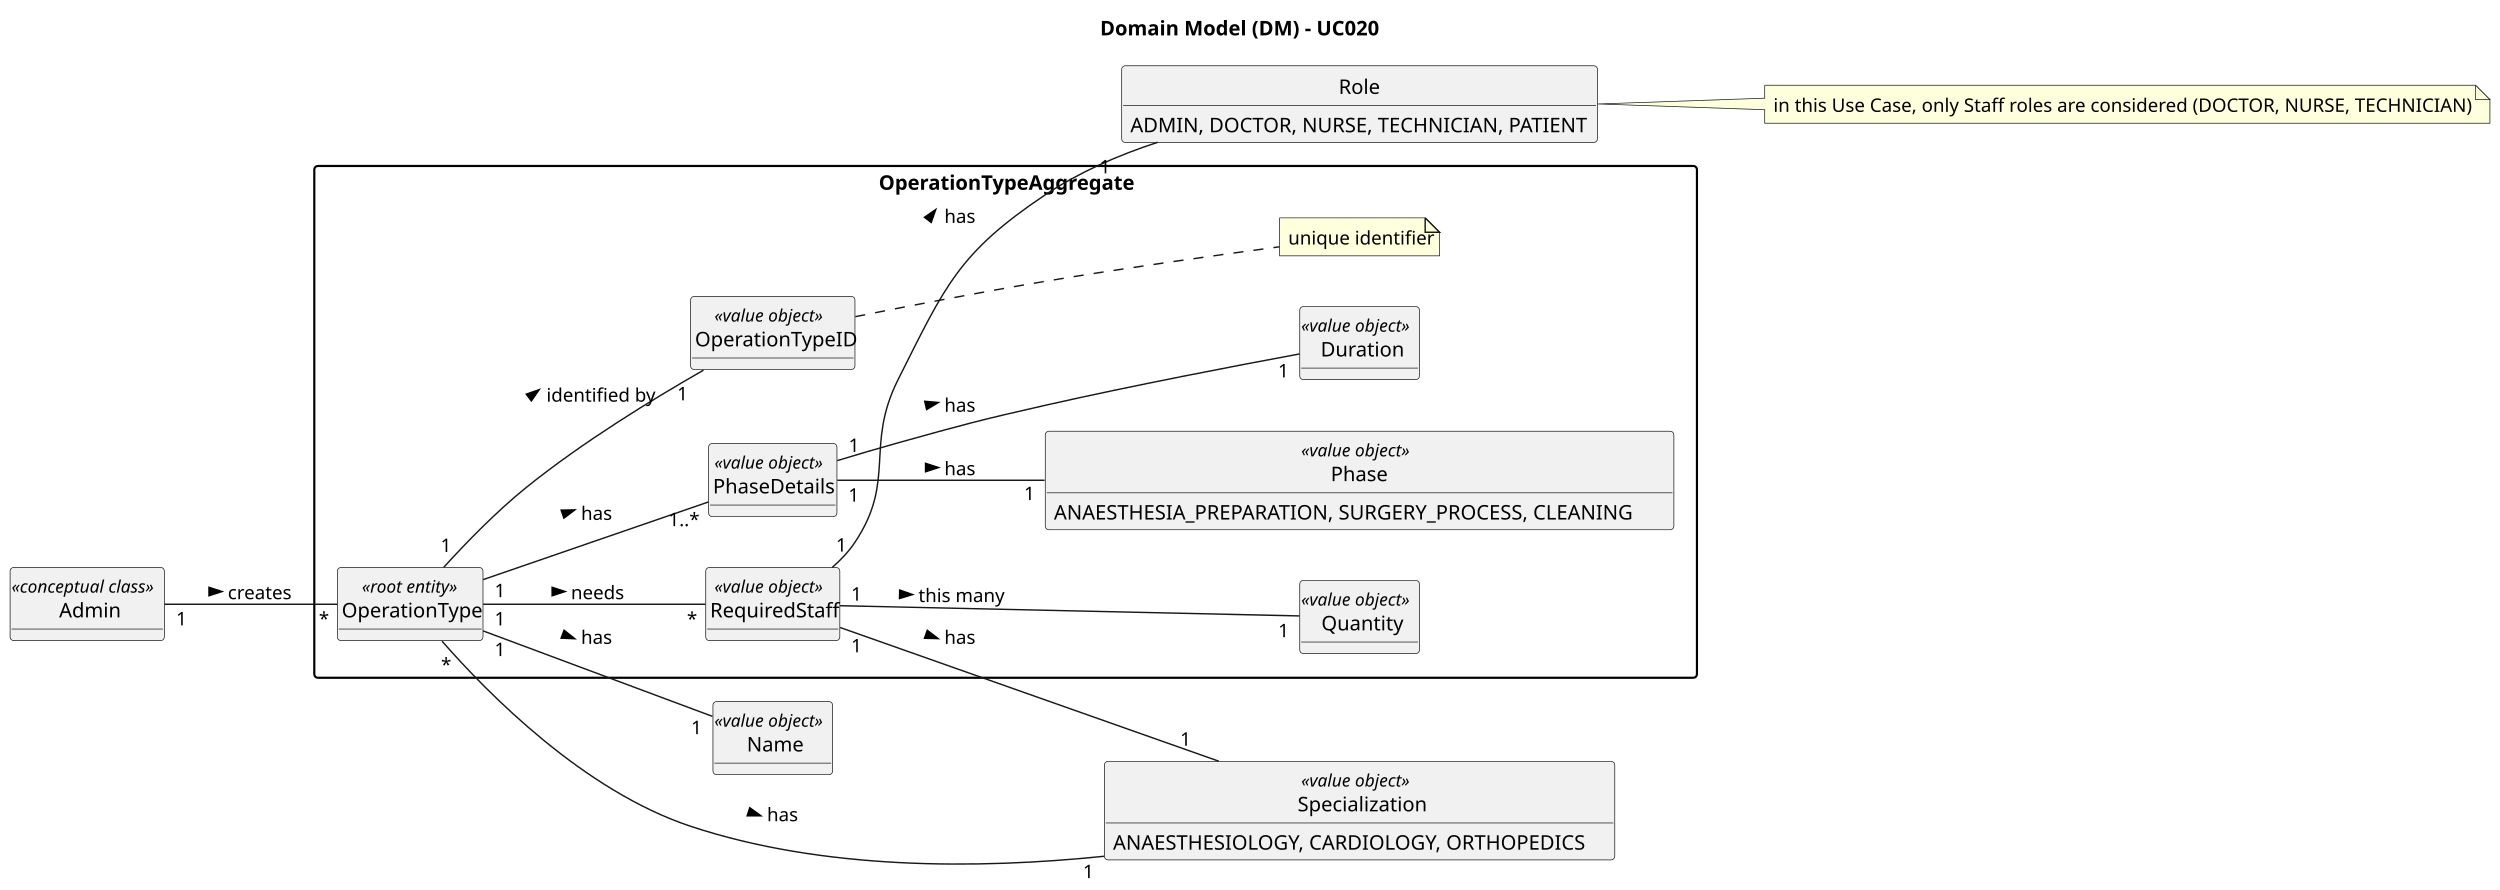
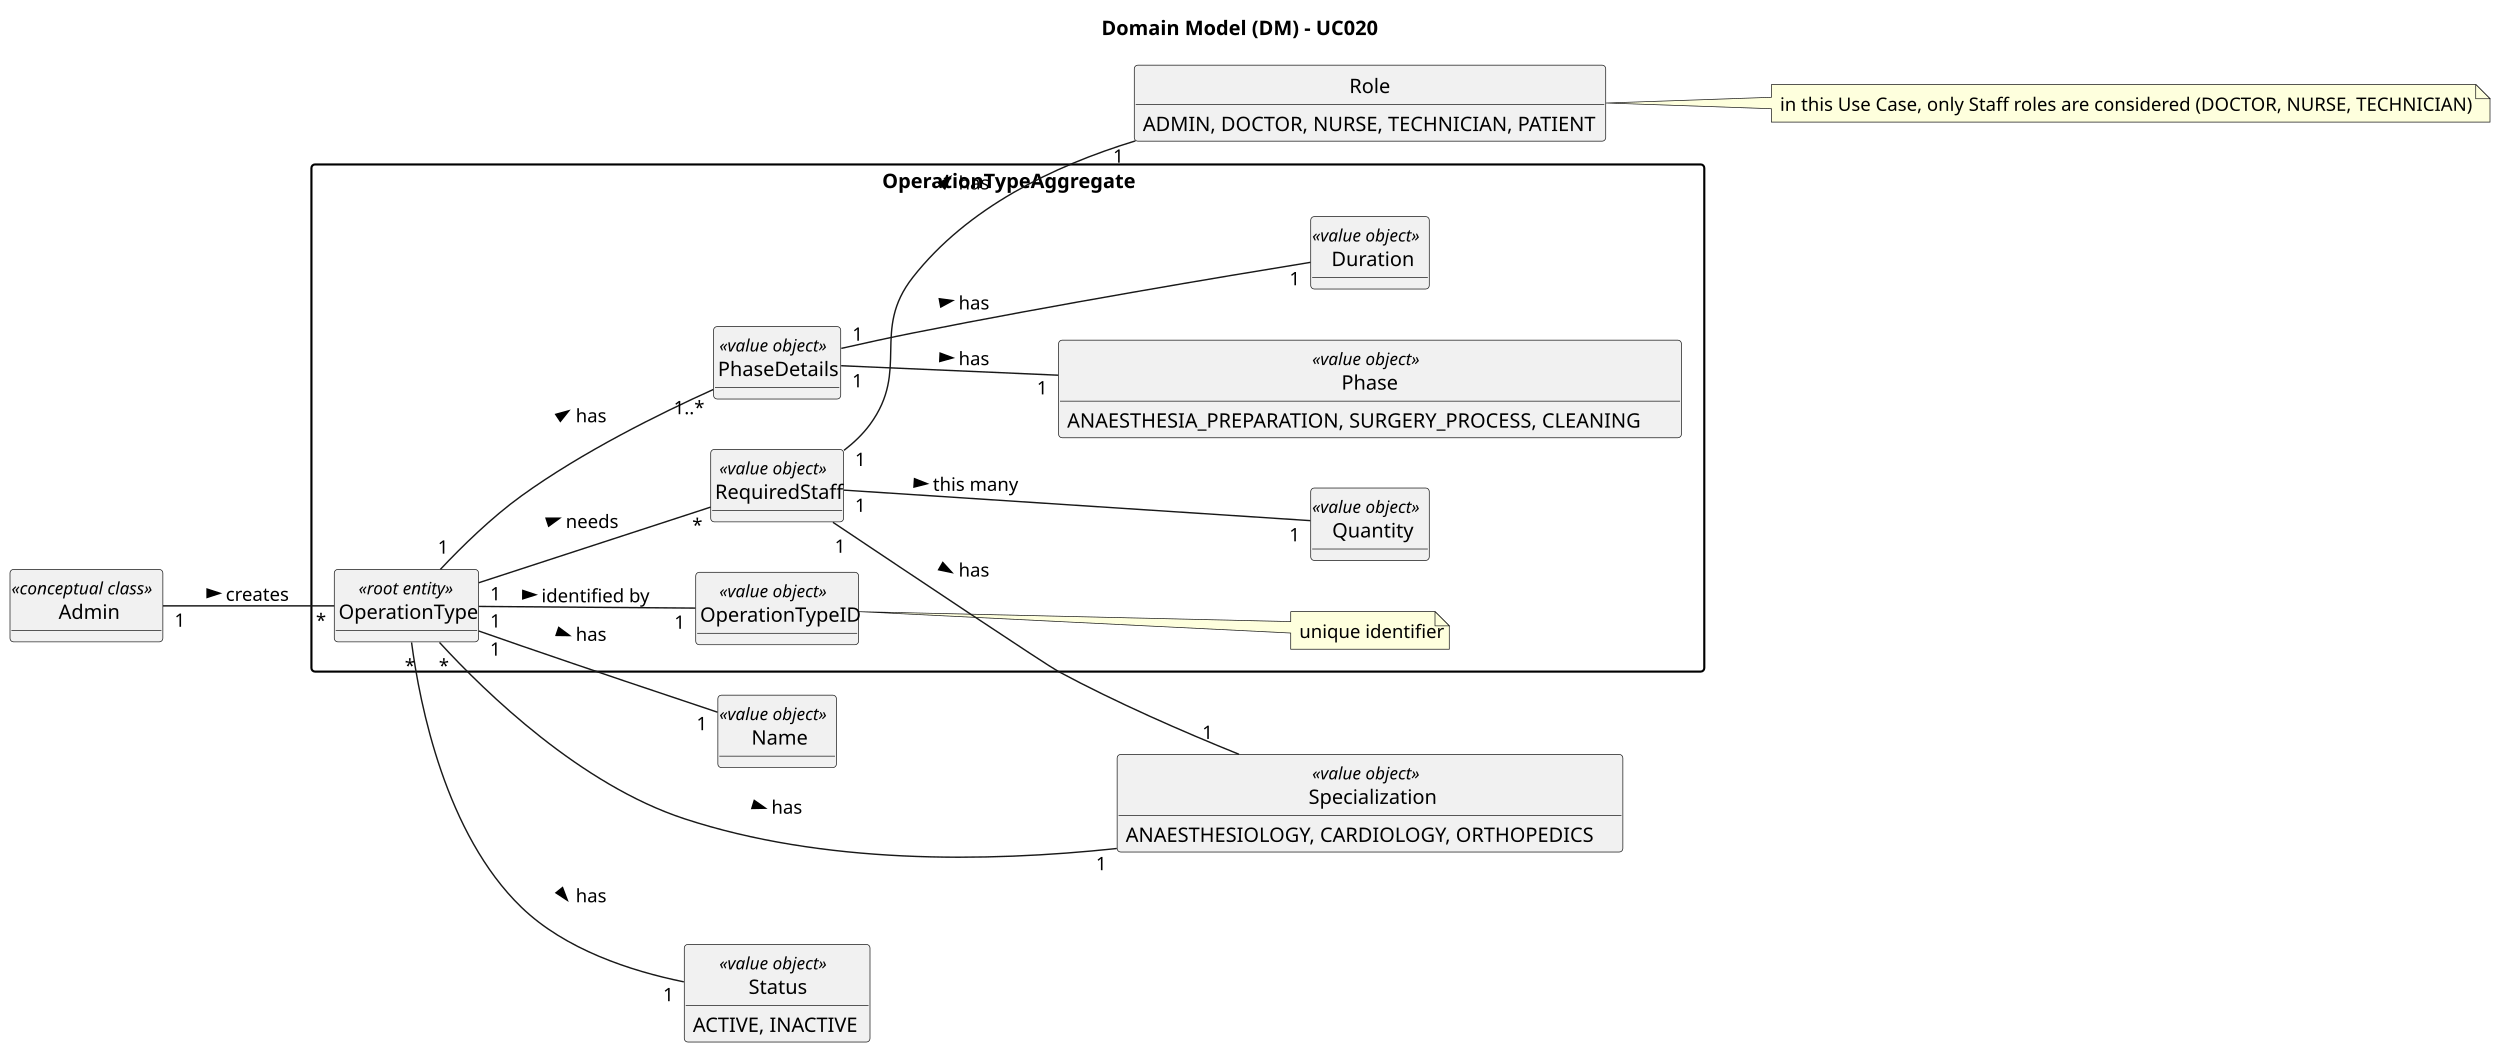
- <svg xmlns="http://www.w3.org/2000/svg" contentStyleType="text/css" height="617px" preserveAspectRatio="none" style="width:1734px;height:617px;background:#FFFFFF;" version="1.1" viewBox="0 0 1734 617" width="1734px" zoomAndPan="magnify">
+ <svg xmlns="http://www.w3.org/2000/svg" contentStyleType="text/css" height="736px" preserveAspectRatio="none" style="width:1750px;height:736px;background:#FFFFFF;" version="1.1" viewBox="0 0 1750 736" width="1750px" zoomAndPan="magnify">
  <defs />
  <g>
-     <text fill="#000000" font-family="sans-serif" font-size="14" font-weight="bold" lengthAdjust="spacing" textLength="194" x="763" y="24.533">Domain Model (DM) - UC020</text>
+     <text fill="#000000" font-family="sans-serif" font-size="14" font-weight="bold" lengthAdjust="spacing" textLength="194" x="771" y="24.533">Domain Model (DM) - UC020</text>
    <g id="cluster_OperationTypeAggregate">
-       <rect fill="none" height="355" rx="2.5" ry="2.5" style="stroke:#000000;stroke-width:1.5;" width="959" x="218" y="115.109" />
-       <text fill="#000000" font-family="sans-serif" font-size="14" font-weight="bold" lengthAdjust="spacing" textLength="176" x="609.5" y="131.643">OperationTypeAggregate</text>
+       <rect fill="none" height="355" rx="2.5" ry="2.5" style="stroke:#000000;stroke-width:1.5;" width="975" x="218" y="115.109" />
+       <text fill="#000000" font-family="sans-serif" font-size="14" font-weight="bold" lengthAdjust="spacing" textLength="176" x="617.5" y="131.643">OperationTypeAggregate</text>
    </g>
    <g id="elem_OperationType">
-       <rect codeLine="16" fill="#F1F1F1" height="50.703" id="OperationType" rx="2.5" ry="2.5" style="stroke:#181818;stroke-width:0.5;" width="101" x="234" y="393.609" />
-       <text fill="#000000" font-family="sans-serif" font-size="12" font-style="italic" lengthAdjust="spacing" textLength="67" x="251" y="411.066">«root entity»</text>
-       <text fill="#000000" font-family="sans-serif" font-size="14" lengthAdjust="spacing" textLength="95" x="237" y="428.236">OperationType</text>
-       <line style="stroke:#181818;stroke-width:0.5;" x1="235" x2="334" y1="436.312" y2="436.312" />
+       <rect codeLine="16" fill="#F1F1F1" height="50.703" id="OperationType" rx="2.5" ry="2.5" style="stroke:#181818;stroke-width:0.5;" width="101" x="234" y="398.609" />
+       <text fill="#000000" font-family="sans-serif" font-size="12" font-style="italic" lengthAdjust="spacing" textLength="67" x="251" y="416.066">«root entity»</text>
+       <text fill="#000000" font-family="sans-serif" font-size="14" lengthAdjust="spacing" textLength="95" x="237" y="433.236">OperationType</text>
+       <line style="stroke:#181818;stroke-width:0.5;" x1="235" x2="334" y1="441.312" y2="441.312" />
    </g>
    <g id="elem_OperationTypeID">
-       <rect codeLine="17" fill="#F1F1F1" height="50.703" id="OperationTypeID" rx="2.5" ry="2.5" style="stroke:#181818;stroke-width:0.5;" width="114" x="479" y="205.609" />
-       <text fill="#000000" font-family="sans-serif" font-size="12" font-style="italic" lengthAdjust="spacing" textLength="81" x="495.5" y="223.066">«value object»</text>
-       <text fill="#000000" font-family="sans-serif" font-size="14" lengthAdjust="spacing" textLength="108" x="482" y="240.236">OperationTypeID</text>
-       <line style="stroke:#181818;stroke-width:0.5;" x1="480" x2="592" y1="248.312" y2="248.312" />
+       <rect codeLine="17" fill="#F1F1F1" height="50.703" id="OperationTypeID" rx="2.5" ry="2.5" style="stroke:#181818;stroke-width:0.5;" width="114" x="487" y="400.609" />
+       <text fill="#000000" font-family="sans-serif" font-size="12" font-style="italic" lengthAdjust="spacing" textLength="81" x="503.5" y="418.066">«value object»</text>
+       <text fill="#000000" font-family="sans-serif" font-size="14" lengthAdjust="spacing" textLength="108" x="490" y="435.236">OperationTypeID</text>
+       <line style="stroke:#181818;stroke-width:0.5;" x1="488" x2="600" y1="443.312" y2="443.312" />
    </g>
    <g id="elem_GMN5">
-       <path d="M887.5,151.109 L887.5,177.461 L998.5,177.461 L998.5,161.109 L988.5,151.109 L887.5,151.109 " fill="#FEFFDD" style="stroke:#181818;stroke-width:0.5;" />
-       <path d="M988.5,151.109 L988.5,161.109 L998.5,161.109 L988.5,151.109 " fill="#FEFFDD" style="stroke:#181818;stroke-width:1.0;" />
-       <text fill="#000000" font-family="sans-serif" font-size="13" lengthAdjust="spacing" textLength="90" x="893.5" y="169.605">unique identifier</text>
+       <path d="M903.5,428.109 L903.5,435.119 L601.13,428.149 L903.5,443.119 L903.5,454.461 A0,0 0 0 0 903.5,454.461 L1014.5,454.461 A0,0 0 0 0 1014.5,454.461 L1014.5,438.109 L1004.5,428.109 L903.5,428.109 A0,0 0 0 0 903.5,428.109 " fill="#FEFFDD" style="stroke:#181818;stroke-width:0.5;" />
+       <path d="M1004.5,428.109 L1004.5,438.109 L1014.5,438.109 L1004.5,428.109 " fill="#FEFFDD" style="stroke:#181818;stroke-width:0.5;" />
+       <text fill="#000000" font-family="sans-serif" font-size="13" lengthAdjust="spacing" textLength="90" x="909.5" y="446.604">unique identifier</text>
    </g>
    <g id="elem_RequiredStaff">
-       <rect codeLine="19" fill="#F1F1F1" height="50.703" id="RequiredStaff" rx="2.5" ry="2.5" style="stroke:#181818;stroke-width:0.5;" width="93" x="489.5" y="393.609" />
-       <text fill="#000000" font-family="sans-serif" font-size="12" font-style="italic" lengthAdjust="spacing" textLength="81" x="495.5" y="411.066">«value object»</text>
-       <text fill="#000000" font-family="sans-serif" font-size="14" lengthAdjust="spacing" textLength="87" x="492.5" y="428.236">RequiredStaff</text>
-       <line style="stroke:#181818;stroke-width:0.5;" x1="490.5" x2="581.5" y1="436.312" y2="436.312" />
+       <rect codeLine="19" fill="#F1F1F1" height="50.703" id="RequiredStaff" rx="2.5" ry="2.5" style="stroke:#181818;stroke-width:0.5;" width="93" x="497.5" y="314.609" />
+       <text fill="#000000" font-family="sans-serif" font-size="12" font-style="italic" lengthAdjust="spacing" textLength="81" x="503.5" y="332.066">«value object»</text>
+       <text fill="#000000" font-family="sans-serif" font-size="14" lengthAdjust="spacing" textLength="87" x="500.5" y="349.236">RequiredStaff</text>
+       <line style="stroke:#181818;stroke-width:0.5;" x1="498.5" x2="589.5" y1="357.312" y2="357.312" />
    </g>
    <g id="elem_PhaseDetails">
-       <rect codeLine="20" fill="#F1F1F1" height="50.703" id="PhaseDetails" rx="2.5" ry="2.5" style="stroke:#181818;stroke-width:0.5;" width="89" x="491.5" y="307.609" />
-       <text fill="#000000" font-family="sans-serif" font-size="12" font-style="italic" lengthAdjust="spacing" textLength="81" x="495.5" y="325.066">«value object»</text>
-       <text fill="#000000" font-family="sans-serif" font-size="14" lengthAdjust="spacing" textLength="83" x="494.5" y="342.236">PhaseDetails</text>
-       <line style="stroke:#181818;stroke-width:0.5;" x1="492.5" x2="579.5" y1="350.312" y2="350.312" />
+       <rect codeLine="20" fill="#F1F1F1" height="50.703" id="PhaseDetails" rx="2.5" ry="2.5" style="stroke:#181818;stroke-width:0.5;" width="89" x="499.5" y="228.609" />
+       <text fill="#000000" font-family="sans-serif" font-size="12" font-style="italic" lengthAdjust="spacing" textLength="81" x="503.5" y="246.066">«value object»</text>
+       <text fill="#000000" font-family="sans-serif" font-size="14" lengthAdjust="spacing" textLength="83" x="502.5" y="263.236">PhaseDetails</text>
+       <line style="stroke:#181818;stroke-width:0.5;" x1="500.5" x2="587.5" y1="271.312" y2="271.312" />
    </g>
    <g id="elem_Phase">
-       <rect codeLine="21" fill="#F1F1F1" height="68.312" id="Phase" rx="2.5" ry="2.5" style="stroke:#181818;stroke-width:0.5;" width="436" x="725" y="299.109" />
-       <text fill="#000000" font-family="sans-serif" font-size="12" font-style="italic" lengthAdjust="spacing" textLength="81" x="902.5" y="316.566">«value object»</text>
-       <text fill="#000000" font-family="sans-serif" font-size="14" lengthAdjust="spacing" textLength="40" x="923" y="333.736">Phase</text>
-       <line style="stroke:#181818;stroke-width:0.5;" x1="726" x2="1160" y1="341.812" y2="341.812" />
-       <text fill="#000000" font-family="sans-serif" font-size="14" lengthAdjust="spacing" textLength="424" x="731" y="360.346">ANAESTHESIA_PREPARATION, SURGERY_PROCESS, CLEANING</text>
+       <rect codeLine="21" fill="#F1F1F1" height="68.312" id="Phase" rx="2.5" ry="2.5" style="stroke:#181818;stroke-width:0.5;" width="436" x="741" y="238.109" />
+       <text fill="#000000" font-family="sans-serif" font-size="12" font-style="italic" lengthAdjust="spacing" textLength="81" x="918.5" y="255.566">«value object»</text>
+       <text fill="#000000" font-family="sans-serif" font-size="14" lengthAdjust="spacing" textLength="40" x="939" y="272.736">Phase</text>
+       <line style="stroke:#181818;stroke-width:0.5;" x1="742" x2="1176" y1="280.812" y2="280.812" />
+       <text fill="#000000" font-family="sans-serif" font-size="14" lengthAdjust="spacing" textLength="424" x="747" y="299.346">ANAESTHESIA_PREPARATION, SURGERY_PROCESS, CLEANING</text>
    </g>
    <g id="elem_Duration">
-       <rect codeLine="24" fill="#F1F1F1" height="50.703" id="Duration" rx="2.5" ry="2.5" style="stroke:#181818;stroke-width:0.5;" width="83" x="901.5" y="212.609" />
-       <text fill="#000000" font-family="sans-serif" font-size="12" font-style="italic" lengthAdjust="spacing" textLength="81" x="902.5" y="230.066">«value object»</text>
-       <text fill="#000000" font-family="sans-serif" font-size="14" lengthAdjust="spacing" textLength="54" x="916" y="247.236">Duration</text>
-       <line style="stroke:#181818;stroke-width:0.5;" x1="902.5" x2="983.5" y1="255.312" y2="255.312" />
+       <rect codeLine="24" fill="#F1F1F1" height="50.703" id="Duration" rx="2.5" ry="2.5" style="stroke:#181818;stroke-width:0.5;" width="83" x="917.5" y="151.609" />
+       <text fill="#000000" font-family="sans-serif" font-size="12" font-style="italic" lengthAdjust="spacing" textLength="81" x="918.5" y="169.066">«value object»</text>
+       <text fill="#000000" font-family="sans-serif" font-size="14" lengthAdjust="spacing" textLength="54" x="932" y="186.236">Duration</text>
+       <line style="stroke:#181818;stroke-width:0.5;" x1="918.5" x2="999.5" y1="194.312" y2="194.312" />
    </g>
    <g id="elem_Quantity">
-       <rect codeLine="25" fill="#F1F1F1" height="50.703" id="Quantity" rx="2.5" ry="2.5" style="stroke:#181818;stroke-width:0.5;" width="83" x="901.5" y="402.609" />
-       <text fill="#000000" font-family="sans-serif" font-size="12" font-style="italic" lengthAdjust="spacing" textLength="81" x="902.5" y="420.066">«value object»</text>
-       <text fill="#000000" font-family="sans-serif" font-size="14" lengthAdjust="spacing" textLength="53" x="916.5" y="437.236">Quantity</text>
-       <line style="stroke:#181818;stroke-width:0.5;" x1="902.5" x2="983.5" y1="445.312" y2="445.312" />
+       <rect codeLine="25" fill="#F1F1F1" height="50.703" id="Quantity" rx="2.5" ry="2.5" style="stroke:#181818;stroke-width:0.5;" width="83" x="917.5" y="341.609" />
+       <text fill="#000000" font-family="sans-serif" font-size="12" font-style="italic" lengthAdjust="spacing" textLength="81" x="918.5" y="359.066">«value object»</text>
+       <text fill="#000000" font-family="sans-serif" font-size="14" lengthAdjust="spacing" textLength="53" x="932.5" y="376.236">Quantity</text>
+       <line style="stroke:#181818;stroke-width:0.5;" x1="918.5" x2="999.5" y1="384.312" y2="384.312" />
    </g>
    <g id="elem_Admin">
-       <rect codeLine="28" fill="#F1F1F1" height="50.703" id="Admin" rx="2.5" ry="2.5" style="stroke:#181818;stroke-width:0.5;" width="107" x="7" y="393.609" />
-       <text fill="#000000" font-family="sans-serif" font-size="12" font-style="italic" lengthAdjust="spacing" textLength="105" x="8" y="411.066">«conceptual class»</text>
-       <text fill="#000000" font-family="sans-serif" font-size="14" lengthAdjust="spacing" textLength="39" x="41" y="428.236">Admin</text>
-       <line style="stroke:#181818;stroke-width:0.5;" x1="8" x2="113" y1="436.312" y2="436.312" />
+       <rect codeLine="28" fill="#F1F1F1" height="50.703" id="Admin" rx="2.5" ry="2.5" style="stroke:#181818;stroke-width:0.5;" width="107" x="7" y="398.609" />
+       <text fill="#000000" font-family="sans-serif" font-size="12" font-style="italic" lengthAdjust="spacing" textLength="105" x="8" y="416.066">«conceptual class»</text>
+       <text fill="#000000" font-family="sans-serif" font-size="14" lengthAdjust="spacing" textLength="39" x="41" y="433.236">Admin</text>
+       <line style="stroke:#181818;stroke-width:0.5;" x1="8" x2="113" y1="441.312" y2="441.312" />
    </g>
    <g id="elem_Name">
-       <rect codeLine="29" fill="#F1F1F1" height="50.703" id="Name" rx="2.5" ry="2.5" style="stroke:#181818;stroke-width:0.5;" width="83" x="494.5" y="486.609" />
-       <text fill="#000000" font-family="sans-serif" font-size="12" font-style="italic" lengthAdjust="spacing" textLength="81" x="495.5" y="504.066">«value object»</text>
-       <text fill="#000000" font-family="sans-serif" font-size="14" lengthAdjust="spacing" textLength="36" x="518" y="521.236">Name</text>
-       <line style="stroke:#181818;stroke-width:0.5;" x1="495.5" x2="576.5" y1="529.312" y2="529.312" />
+       <rect codeLine="29" fill="#F1F1F1" height="50.703" id="Name" rx="2.5" ry="2.5" style="stroke:#181818;stroke-width:0.5;" width="83" x="502.5" y="486.609" />
+       <text fill="#000000" font-family="sans-serif" font-size="12" font-style="italic" lengthAdjust="spacing" textLength="81" x="503.5" y="504.066">«value object»</text>
+       <text fill="#000000" font-family="sans-serif" font-size="14" lengthAdjust="spacing" textLength="36" x="526" y="521.236">Name</text>
+       <line style="stroke:#181818;stroke-width:0.5;" x1="503.5" x2="584.5" y1="529.312" y2="529.312" />
    </g>
    <g id="elem_Specialization">
-       <rect codeLine="30" fill="#F1F1F1" height="68.312" id="Specialization" rx="2.5" ry="2.5" style="stroke:#181818;stroke-width:0.5;" width="354" x="766" y="528.109" />
-       <text fill="#000000" font-family="sans-serif" font-size="12" font-style="italic" lengthAdjust="spacing" textLength="81" x="902.5" y="545.566">«value object»</text>
-       <text fill="#000000" font-family="sans-serif" font-size="14" lengthAdjust="spacing" textLength="86" x="900" y="562.736">Specialization</text>
-       <line style="stroke:#181818;stroke-width:0.5;" x1="767" x2="1119" y1="570.812" y2="570.812" />
-       <text fill="#000000" font-family="sans-serif" font-size="14" lengthAdjust="spacing" textLength="342" x="772" y="589.346">ANAESTHESIOLOGY, CARDIOLOGY, ORTHOPEDICS</text>
+       <rect codeLine="30" fill="#F1F1F1" height="68.312" id="Specialization" rx="2.5" ry="2.5" style="stroke:#181818;stroke-width:0.5;" width="354" x="782" y="528.109" />
+       <text fill="#000000" font-family="sans-serif" font-size="12" font-style="italic" lengthAdjust="spacing" textLength="81" x="918.5" y="545.566">«value object»</text>
+       <text fill="#000000" font-family="sans-serif" font-size="14" lengthAdjust="spacing" textLength="86" x="916" y="562.736">Specialization</text>
+       <line style="stroke:#181818;stroke-width:0.5;" x1="783" x2="1135" y1="570.812" y2="570.812" />
+       <text fill="#000000" font-family="sans-serif" font-size="14" lengthAdjust="spacing" textLength="342" x="788" y="589.346">ANAESTHESIOLOGY, CARDIOLOGY, ORTHOPEDICS</text>
    </g>
    <g id="elem_Role">
-       <rect codeLine="33" fill="#F1F1F1" height="53.219" id="Role" rx="2.5" ry="2.5" style="stroke:#181818;stroke-width:0.5;" width="330" x="778" y="45.609" />
-       <text fill="#000000" font-family="sans-serif" font-size="14" lengthAdjust="spacing" textLength="29" x="928.5" y="65.143">Role</text>
-       <line style="stroke:#181818;stroke-width:0.5;" x1="779" x2="1107" y1="73.219" y2="73.219" />
-       <text fill="#000000" font-family="sans-serif" font-size="14" lengthAdjust="spacing" textLength="318" x="784" y="91.752">ADMIN, DOCTOR, NURSE, TECHNICIAN, PATIENT</text>
+       <rect codeLine="33" fill="#F1F1F1" height="53.219" id="Role" rx="2.5" ry="2.5" style="stroke:#181818;stroke-width:0.5;" width="330" x="794" y="45.609" />
+       <text fill="#000000" font-family="sans-serif" font-size="14" lengthAdjust="spacing" textLength="29" x="944.5" y="65.143">Role</text>
+       <line style="stroke:#181818;stroke-width:0.5;" x1="795" x2="1123" y1="73.219" y2="73.219" />
+       <text fill="#000000" font-family="sans-serif" font-size="14" lengthAdjust="spacing" textLength="318" x="800" y="91.752">ADMIN, DOCTOR, NURSE, TECHNICIAN, PATIENT</text>
    </g>
    <g id="elem_GMN17">
-       <path d="M1224,59.109 L1224,68.109 L1108.22,72.109 L1224,76.109 L1224,85.461 A0,0 0 0 0 1224,85.461 L1727,85.461 A0,0 0 0 0 1727,85.461 L1727,69.109 L1717,59.109 L1224,59.109 A0,0 0 0 0 1224,59.109 " fill="#FEFFDD" style="stroke:#181818;stroke-width:0.5;" />
-       <path d="M1717,59.109 L1717,69.109 L1727,69.109 L1717,59.109 " fill="#FEFFDD" style="stroke:#181818;stroke-width:0.5;" />
-       <text fill="#000000" font-family="sans-serif" font-size="13" lengthAdjust="spacing" textLength="482" x="1230" y="77.605">in this Use Case, only Staff roles are considered (DOCTOR, NURSE, TECHNICIAN)</text>
+       <path d="M1240,59.109 L1240,68.109 L1124.22,72.109 L1240,76.109 L1240,85.461 A0,0 0 0 0 1240,85.461 L1743,85.461 A0,0 0 0 0 1743,85.461 L1743,69.109 L1733,59.109 L1240,59.109 A0,0 0 0 0 1240,59.109 " fill="#FEFFDD" style="stroke:#181818;stroke-width:0.5;" />
+       <path d="M1733,59.109 L1733,69.109 L1743,69.109 L1733,59.109 " fill="#FEFFDD" style="stroke:#181818;stroke-width:0.5;" />
+       <text fill="#000000" font-family="sans-serif" font-size="13" lengthAdjust="spacing" textLength="482" x="1246" y="77.605">in this Use Case, only Staff roles are considered (DOCTOR, NURSE, TECHNICIAN)</text>
    </g>
-     <g id="link_OperationTypeID_GMN5">
-       <path d="M593.23,219.629 C630.52,212.189 680.59,202.529 725,195.109 C780.18,185.889 843.54,177.039 887.49,171.169 " fill="none" id="OperationTypeID-GMN5" style="stroke:#181818;stroke-width:1.0;stroke-dasharray:7.0,7.0;" />
+     <g id="elem_Status">
+       <rect codeLine="37" fill="#F1F1F1" height="68.312" id="Status" rx="2.5" ry="2.5" style="stroke:#181818;stroke-width:0.5;" width="130" x="479" y="661.109" />
+       <text fill="#000000" font-family="sans-serif" font-size="12" font-style="italic" lengthAdjust="spacing" textLength="81" x="503.5" y="678.566">«value object»</text>
+       <text fill="#000000" font-family="sans-serif" font-size="14" lengthAdjust="spacing" textLength="40" x="524" y="695.736">Status</text>
+       <line style="stroke:#181818;stroke-width:0.5;" x1="480" x2="608" y1="703.812" y2="703.812" />
+       <text fill="#000000" font-family="sans-serif" font-size="14" lengthAdjust="spacing" textLength="118" x="485" y="722.346">ACTIVE, INACTIVE</text>
    </g>
    <g id="link_Admin_OperationType">
-       <path codeLine="38" d="M114.11,419.109 C150.4,419.109 198.32,419.109 233.93,419.109 " fill="none" id="Admin-OperationType" style="stroke:#181818;stroke-width:1.0;" />
-       <polygon fill="#000000" points="154,410.285,144.955,407.346,144.955,413.224,154,410.285" style="stroke:#000000;stroke-width:1.0;" />
-       <text fill="#000000" font-family="sans-serif" font-size="13" lengthAdjust="spacing" textLength="43" x="158" y="415.604">creates</text>
-       <text fill="#000000" font-family="sans-serif" font-size="13" lengthAdjust="spacing" textLength="7" x="122.141" y="433.775">1</text>
-       <text fill="#000000" font-family="sans-serif" font-size="13" lengthAdjust="spacing" textLength="5" x="221.135" y="433.827">*</text>
+       <path codeLine="41" d="M114.11,424.109 C150.4,424.109 198.32,424.109 233.93,424.109 " fill="none" id="Admin-OperationType" style="stroke:#181818;stroke-width:1.0;" />
+       <polygon fill="#000000" points="154,415.285,144.955,412.346,144.955,418.224,154,415.285" style="stroke:#000000;stroke-width:1.0;" />
+       <text fill="#000000" font-family="sans-serif" font-size="13" lengthAdjust="spacing" textLength="43" x="158" y="420.604">creates</text>
+       <text fill="#000000" font-family="sans-serif" font-size="13" lengthAdjust="spacing" textLength="7" x="122.141" y="438.775">1</text>
+       <text fill="#000000" font-family="sans-serif" font-size="13" lengthAdjust="spacing" textLength="5" x="221.135" y="438.827">*</text>
    </g>
    <g id="link_OperationType_OperationTypeID">
-       <path codeLine="40" d="M307.77,393.489 C323,376.739 344.13,354.929 365,338.109 C403.97,306.709 452.66,276.899 487.94,256.749 " fill="none" id="OperationType-OperationTypeID" style="stroke:#181818;stroke-width:1.0;" />
-       <polygon fill="#000000" points="373.983,270.262,365.001,273.39,368.555,278.072,373.983,270.262" style="stroke:#000000;stroke-width:1.0;" />
-       <text fill="#000000" font-family="sans-serif" font-size="13" lengthAdjust="spacing" textLength="69" x="379" y="278.604">identified by</text>
-       <text fill="#000000" font-family="sans-serif" font-size="13" lengthAdjust="spacing" textLength="7" x="305.589" y="382.869">1</text>
-       <text fill="#000000" font-family="sans-serif" font-size="13" lengthAdjust="spacing" textLength="7" x="469.661" y="277.674">1</text>
+       <path codeLine="43" d="M335.15,424.499 C378.55,424.829 441.54,425.319 486.79,425.669 " fill="none" id="OperationType-OperationTypeID" style="stroke:#181818;stroke-width:1.0;" />
+       <polygon fill="#000000" points="375,416.324,365.978,413.315,365.932,419.193,375,416.324" style="stroke:#000000;stroke-width:1.0;" />
+       <text fill="#000000" font-family="sans-serif" font-size="13" lengthAdjust="spacing" textLength="69" x="379" y="421.604">identified by</text>
+       <text fill="#000000" font-family="sans-serif" font-size="13" lengthAdjust="spacing" textLength="7" x="343.103" y="439.274">1</text>
+       <text fill="#000000" font-family="sans-serif" font-size="13" lengthAdjust="spacing" textLength="7" x="472.012" y="440.175">1</text>
    </g>
    <g id="link_OperationType_Name">
-       <path codeLine="41" d="M335.09,437.599 C381.7,454.969 450.64,480.669 494.16,496.889 " fill="none" id="OperationType-Name" style="stroke:#181818;stroke-width:1.0;" />
-       <polygon fill="#000000" points="398.685,443.031,391.236,437.118,389.183,442.626,398.685,443.031" style="stroke:#000000;stroke-width:1.0;" />
-       <text fill="#000000" font-family="sans-serif" font-size="13" lengthAdjust="spacing" textLength="21" x="403" y="446.604">has</text>
-       <text fill="#000000" font-family="sans-serif" font-size="13" lengthAdjust="spacing" textLength="7" x="343.034" y="455.033">1</text>
-       <text fill="#000000" font-family="sans-serif" font-size="13" lengthAdjust="spacing" textLength="7" x="479.367" y="509.199">1</text>
+       <path codeLine="44" d="M335.08,441.689 C344.98,445.169 355.32,448.769 365,452.109 C412.02,468.309 466.18,486.499 502.3,498.559 " fill="none" id="OperationType-Name" style="stroke:#181818;stroke-width:1.0;" />
+       <polygon fill="#000000" points="398.734,444.895,391.117,439.2,389.224,444.765,398.734,444.895" style="stroke:#000000;stroke-width:1.0;" />
+       <text fill="#000000" font-family="sans-serif" font-size="13" lengthAdjust="spacing" textLength="21" x="403" y="448.604">has</text>
+       <text fill="#000000" font-family="sans-serif" font-size="13" lengthAdjust="spacing" textLength="7" x="343.023" y="458.989">1</text>
+       <text fill="#000000" font-family="sans-serif" font-size="13" lengthAdjust="spacing" textLength="7" x="487.531" y="511.156">1</text>
    </g>
    <g id="link_OperationType_Specialization">
-       <path codeLine="42" d="M306.6,444.719 C339.05,481.789 405.24,548.639 479,573.109 C570.39,603.429 677.59,602.979 765.81,593.909 " fill="none" id="OperationType-Specialization" style="stroke:#181818;stroke-width:1.0;" />
-       <polygon fill="#000000" points="527.755,565.83,520.061,560.24,518.245,565.83,527.755,565.83" style="stroke:#000000;stroke-width:1.0;" />
-       <text fill="#000000" font-family="sans-serif" font-size="13" lengthAdjust="spacing" textLength="21" x="532" y="569.605">has</text>
-       <text fill="#000000" font-family="sans-serif" font-size="13" lengthAdjust="spacing" textLength="5" x="305.887" y="465.638">*</text>
-       <text fill="#000000" font-family="sans-serif" font-size="13" lengthAdjust="spacing" textLength="7" x="751.187" y="609.084">1</text>
+       <path codeLine="45" d="M307.64,449.709 C340.66,485.649 406.7,549.349 479,573.109 C575.71,604.889 689.41,603.769 781.77,593.949 " fill="none" id="OperationType-Specialization" style="stroke:#181818;stroke-width:1.0;" />
+       <polygon fill="#000000" points="535.784,565.74,527.985,560.296,526.275,565.919,535.784,565.74" style="stroke:#000000;stroke-width:1.0;" />
+       <text fill="#000000" font-family="sans-serif" font-size="13" lengthAdjust="spacing" textLength="21" x="540" y="569.605">has</text>
+       <text fill="#000000" font-family="sans-serif" font-size="13" lengthAdjust="spacing" textLength="5" x="307.155" y="470.625">*</text>
+       <text fill="#000000" font-family="sans-serif" font-size="13" lengthAdjust="spacing" textLength="7" x="767.145" y="609.126">1</text>
    </g>
    <g id="link_OperationType_RequiredStaff">
-       <path codeLine="43" d="M335.09,419.109 C380,419.109 445.62,419.109 489.29,419.109 " fill="none" id="OperationType-RequiredStaff" style="stroke:#181818;stroke-width:1.0;" />
-       <polygon fill="#000000" points="392,410.285,382.955,407.346,382.955,413.224,392,410.285" style="stroke:#000000;stroke-width:1.0;" />
-       <text fill="#000000" font-family="sans-serif" font-size="13" lengthAdjust="spacing" textLength="35" x="396" y="415.604">needs</text>
-       <text fill="#000000" font-family="sans-serif" font-size="13" lengthAdjust="spacing" textLength="7" x="343.034" y="433.827">1</text>
-       <text fill="#000000" font-family="sans-serif" font-size="13" lengthAdjust="spacing" textLength="5" x="476.447" y="433.931">*</text>
+       <path codeLine="46" d="M335.15,407.909 C382.06,392.609 451.85,369.839 497.39,354.989 " fill="none" id="OperationType-RequiredStaff" style="stroke:#181818;stroke-width:1.0;" />
+       <polygon fill="#000000" points="391.753,362.735,382.243,362.745,384.066,368.334,391.753,362.735" style="stroke:#000000;stroke-width:1.0;" />
+       <text fill="#000000" font-family="sans-serif" font-size="13" lengthAdjust="spacing" textLength="35" x="396" y="369.604">needs</text>
+       <text fill="#000000" font-family="sans-serif" font-size="13" lengthAdjust="spacing" textLength="7" x="343.103" y="420.248">1</text>
+       <text fill="#000000" font-family="sans-serif" font-size="13" lengthAdjust="spacing" textLength="5" x="484.563" y="372.183">*</text>
    </g>
    <g id="link_OperationType_PhaseDetails">
-       <path codeLine="44" d="M335.09,402.019 C380.71,386.299 447.71,363.199 491.34,348.159 " fill="none" id="OperationType-PhaseDetails" style="stroke:#181818;stroke-width:1.0;" />
-       <polygon fill="#000000" points="398.727,353.656,389.218,353.825,391.134,359.382,398.727,353.656" style="stroke:#000000;stroke-width:1.0;" />
-       <text fill="#000000" font-family="sans-serif" font-size="13" lengthAdjust="spacing" textLength="21" x="403" y="360.604">has</text>
-       <text fill="#000000" font-family="sans-serif" font-size="13" lengthAdjust="spacing" textLength="7" x="343.034" y="414.227">1</text>
-       <text fill="#000000" font-family="sans-serif" font-size="13" lengthAdjust="spacing" textLength="20" x="463.653" y="364.942">1..*</text>
+       <path codeLine="47" d="M308.24,398.589 C323.32,382.569 344.13,362.179 365,347.109 C407.68,316.289 461.94,289.469 499.27,272.659 " fill="none" id="OperationType-PhaseDetails" style="stroke:#181818;stroke-width:1.0;" />
+       <polygon fill="#000000" points="398.175,287.533,389.005,290.058,392.24,294.965,398.175,287.533" style="stroke:#000000;stroke-width:1.0;" />
+       <text fill="#000000" font-family="sans-serif" font-size="13" lengthAdjust="spacing" textLength="21" x="403" y="295.604">has</text>
+       <text fill="#000000" font-family="sans-serif" font-size="13" lengthAdjust="spacing" textLength="7" x="306.426" y="387.578">1</text>
+       <text fill="#000000" font-family="sans-serif" font-size="13" lengthAdjust="spacing" textLength="20" x="471.574" y="289.934">1..*</text>
+     </g>
+     <g id="link_OperationType_Status">
+       <path codeLine="48" d="M288.09,449.689 C293.9,493.679 311.91,583.859 365,635.109 C395.62,664.669 441.28,679.679 478.68,687.299 " fill="none" id="OperationType-Status" style="stroke:#181818;stroke-width:1.0;" />
+       <polygon fill="#000000" points="397.128,630.186,393.762,621.291,389.176,624.969,397.128,630.186" style="stroke:#000000;stroke-width:1.0;" />
+       <text fill="#000000" font-family="sans-serif" font-size="13" lengthAdjust="spacing" textLength="21" x="403" y="631.605">has</text>
+       <text fill="#000000" font-family="sans-serif" font-size="13" lengthAdjust="spacing" textLength="5" x="283.328" y="470.601">*</text>
+       <text fill="#000000" font-family="sans-serif" font-size="13" lengthAdjust="spacing" textLength="7" x="464.153" y="700.817">1</text>
    </g>
    <g id="link_RequiredStaff_Role">
-       <path codeLine="45" d="M577.19,393.599 C583.15,388.409 588.72,382.539 593,376.109 C621.81,332.869 599.64,309.529 623,263.109 C655.7,198.129 664.57,175.599 725,135.109 C748.38,119.449 775.71,107.609 802.92,98.699 " fill="none" id="RequiredStaff-Role" style="stroke:#181818;stroke-width:1.0;" />
-       <polygon fill="#000000" points="649.039,145.315,641.208,150.711,645.875,154.284,649.039,145.315" style="stroke:#000000;stroke-width:1.0;" />
-       <text fill="#000000" font-family="sans-serif" font-size="13" lengthAdjust="spacing" textLength="21" x="655" y="154.605">has</text>
-       <text fill="#000000" font-family="sans-serif" font-size="13" lengthAdjust="spacing" textLength="7" x="579.848" y="382.591">1</text>
-       <text fill="#000000" font-family="sans-serif" font-size="13" lengthAdjust="spacing" textLength="7" x="762.717" y="120.209">1</text>
+       <path codeLine="49" d="M590.79,315.249 C597.62,309.979 604.02,303.919 609,297.109 C637.14,258.619 609.58,231.629 639,194.109 C677.14,145.459 737.12,116.209 794.82,98.609 " fill="none" id="RequiredStaff-Role" style="stroke:#181818;stroke-width:1.0;" />
+       <polygon fill="#000000" points="665.428,123.645,657.087,128.215,661.366,132.245,665.428,123.645" style="stroke:#000000;stroke-width:1.0;" />
+       <text fill="#000000" font-family="sans-serif" font-size="13" lengthAdjust="spacing" textLength="21" x="671" y="132.605">has</text>
+       <text fill="#000000" font-family="sans-serif" font-size="13" lengthAdjust="spacing" textLength="7" x="598.491" y="326.212">1</text>
+       <text fill="#000000" font-family="sans-serif" font-size="13" lengthAdjust="spacing" textLength="7" x="779.174" y="113.887">1</text>
    </g>
    <g id="link_RequiredStaff_Specialization">
-       <path codeLine="46" d="M582.67,435.239 C646.08,457.629 762.34,498.679 845.45,528.019 " fill="none" id="RequiredStaff-Specialization" style="stroke:#181818;stroke-width:1.0;" />
-       <polygon fill="#000000" points="650.715,442.95,643.164,437.167,641.207,442.71,650.715,442.95" style="stroke:#000000;stroke-width:1.0;" />
-       <text fill="#000000" font-family="sans-serif" font-size="13" lengthAdjust="spacing" textLength="21" x="655" y="446.604">has</text>
-       <text fill="#000000" font-family="sans-serif" font-size="13" lengthAdjust="spacing" textLength="7" x="590.352" y="452.479">1</text>
-       <text fill="#000000" font-family="sans-serif" font-size="13" lengthAdjust="spacing" textLength="7" x="818.556" y="517.232">1</text>
+       <path codeLine="50" d="M583.06,365.619 C637.73,402.209 732.84,465.719 741,470.109 C781.28,491.759 827.74,512.039 867.31,528.019 " fill="none" id="RequiredStaff-Specialization" style="stroke:#181818;stroke-width:1.0;" />
+       <polygon fill="#000000" points="666.341,400.765,659.946,393.727,657.03,398.83,666.341,400.765" style="stroke:#000000;stroke-width:1.0;" />
+       <text fill="#000000" font-family="sans-serif" font-size="13" lengthAdjust="spacing" textLength="21" x="671" y="403.604">has</text>
+       <text fill="#000000" font-family="sans-serif" font-size="13" lengthAdjust="spacing" textLength="7" x="584.283" y="386.939">1</text>
+       <text fill="#000000" font-family="sans-serif" font-size="13" lengthAdjust="spacing" textLength="7" x="841.569" y="517.232">1</text>
    </g>
    <g id="link_RequiredStaff_Quantity">
-       <path codeLine="47" d="M582.67,420.129 C662.32,421.899 825.36,425.519 901.34,427.209 " fill="none" id="RequiredStaff-Quantity" style="stroke:#181818;stroke-width:1.0;" />
-       <polygon fill="#000000" points="632.999,412.396,624.021,409.257,623.891,415.134,632.999,412.396" style="stroke:#000000;stroke-width:1.0;" />
-       <text fill="#000000" font-family="sans-serif" font-size="13" lengthAdjust="spacing" textLength="57" x="637" y="417.604">this many</text>
-       <text fill="#000000" font-family="sans-serif" font-size="13" lengthAdjust="spacing" textLength="7" x="590.352" y="416.605">1</text>
-       <text fill="#000000" font-family="sans-serif" font-size="13" lengthAdjust="spacing" textLength="7" x="886.578" y="441.981">1</text>
+       <path codeLine="51" d="M590.78,343.099 C671.95,348.409 839.83,359.379 917.26,364.449 " fill="none" id="RequiredStaff-Quantity" style="stroke:#181818;stroke-width:1.0;" />
+       <polygon fill="#000000" points="648.989,338.611,640.155,335.089,639.772,340.954,648.989,338.611" style="stroke:#000000;stroke-width:1.0;" />
+       <text fill="#000000" font-family="sans-serif" font-size="13" lengthAdjust="spacing" textLength="57" x="653" y="343.604">this many</text>
+       <text fill="#000000" font-family="sans-serif" font-size="13" lengthAdjust="spacing" textLength="7" x="598.479" y="358.327">1</text>
+       <text fill="#000000" font-family="sans-serif" font-size="13" lengthAdjust="spacing" textLength="7" x="902.484" y="378.918">1</text>
    </g>
    <g id="link_PhaseDetails_Phase">
-       <path codeLine="48" d="M580.73,333.109 C616.42,333.109 669.75,333.109 724.54,333.109 " fill="none" id="PhaseDetails-Phase" style="stroke:#181818;stroke-width:1.0;" />
-       <polygon fill="#000000" points="651,324.285,641.955,321.346,641.955,327.224,651,324.285" style="stroke:#000000;stroke-width:1.0;" />
-       <text fill="#000000" font-family="sans-serif" font-size="13" lengthAdjust="spacing" textLength="21" x="655" y="329.604">has</text>
-       <text fill="#000000" font-family="sans-serif" font-size="13" lengthAdjust="spacing" textLength="7" x="588.417" y="347.931">1</text>
-       <text fill="#000000" font-family="sans-serif" font-size="13" lengthAdjust="spacing" textLength="7" x="710.257" y="346.868">1</text>
+       <path codeLine="52" d="M588.81,256.019 C626.18,257.649 682.9,260.119 740.75,262.639 " fill="none" id="PhaseDetails-Phase" style="stroke:#181818;stroke-width:1.0;" />
+       <polygon fill="#000000" points="666.995,250.503,658.087,247.173,657.831,253.045,666.995,250.503" style="stroke:#000000;stroke-width:1.0;" />
+       <text fill="#000000" font-family="sans-serif" font-size="13" lengthAdjust="spacing" textLength="21" x="671" y="255.605">has</text>
+       <text fill="#000000" font-family="sans-serif" font-size="13" lengthAdjust="spacing" textLength="7" x="596.509" y="271.146">1</text>
+       <text fill="#000000" font-family="sans-serif" font-size="13" lengthAdjust="spacing" textLength="7" x="725.781" y="276.082">1</text>
    </g>
    <g id="link_PhaseDetails_Duration">
-       <path codeLine="49" d="M580.64,319.509 C594.18,315.399 609.18,310.959 623,307.109 C668.07,294.559 679.37,291.439 725,281.109 C786.24,267.249 857.77,253.559 901.47,245.469 " fill="none" id="PhaseDetails-Duration" style="stroke:#181818;stroke-width:1.0;" />
-       <polygon fill="#000000" points="650.872,279.161,641.398,278.331,642.719,284.058,650.872,279.161" style="stroke:#000000;stroke-width:1.0;" />
-       <text fill="#000000" font-family="sans-serif" font-size="13" lengthAdjust="spacing" textLength="21" x="655" y="285.604">has</text>
-       <text fill="#000000" font-family="sans-serif" font-size="13" lengthAdjust="spacing" textLength="7" x="588.613" y="313.481">1</text>
-       <text fill="#000000" font-family="sans-serif" font-size="13" lengthAdjust="spacing" textLength="7" x="886.449" y="261.758">1</text>
+       <path codeLine="53" d="M588.91,243.859 C604.67,240.299 622.6,236.379 639,233.109 C738.67,213.239 856.62,193.509 917.35,183.629 " fill="none" id="PhaseDetails-Duration" style="stroke:#181818;stroke-width:1.0;" />
+       <polygon fill="#000000" points="666.918,210.383,657.491,209.124,658.551,214.905,666.918,210.383" style="stroke:#000000;stroke-width:1.0;" />
+       <text fill="#000000" font-family="sans-serif" font-size="13" lengthAdjust="spacing" textLength="21" x="671" y="216.605">has</text>
+       <text fill="#000000" font-family="sans-serif" font-size="13" lengthAdjust="spacing" textLength="7" x="596.625" y="238.498">1</text>
+       <text fill="#000000" font-family="sans-serif" font-size="13" lengthAdjust="spacing" textLength="7" x="902.59" y="199.676">1</text>
    </g>
  </g>
</svg>
